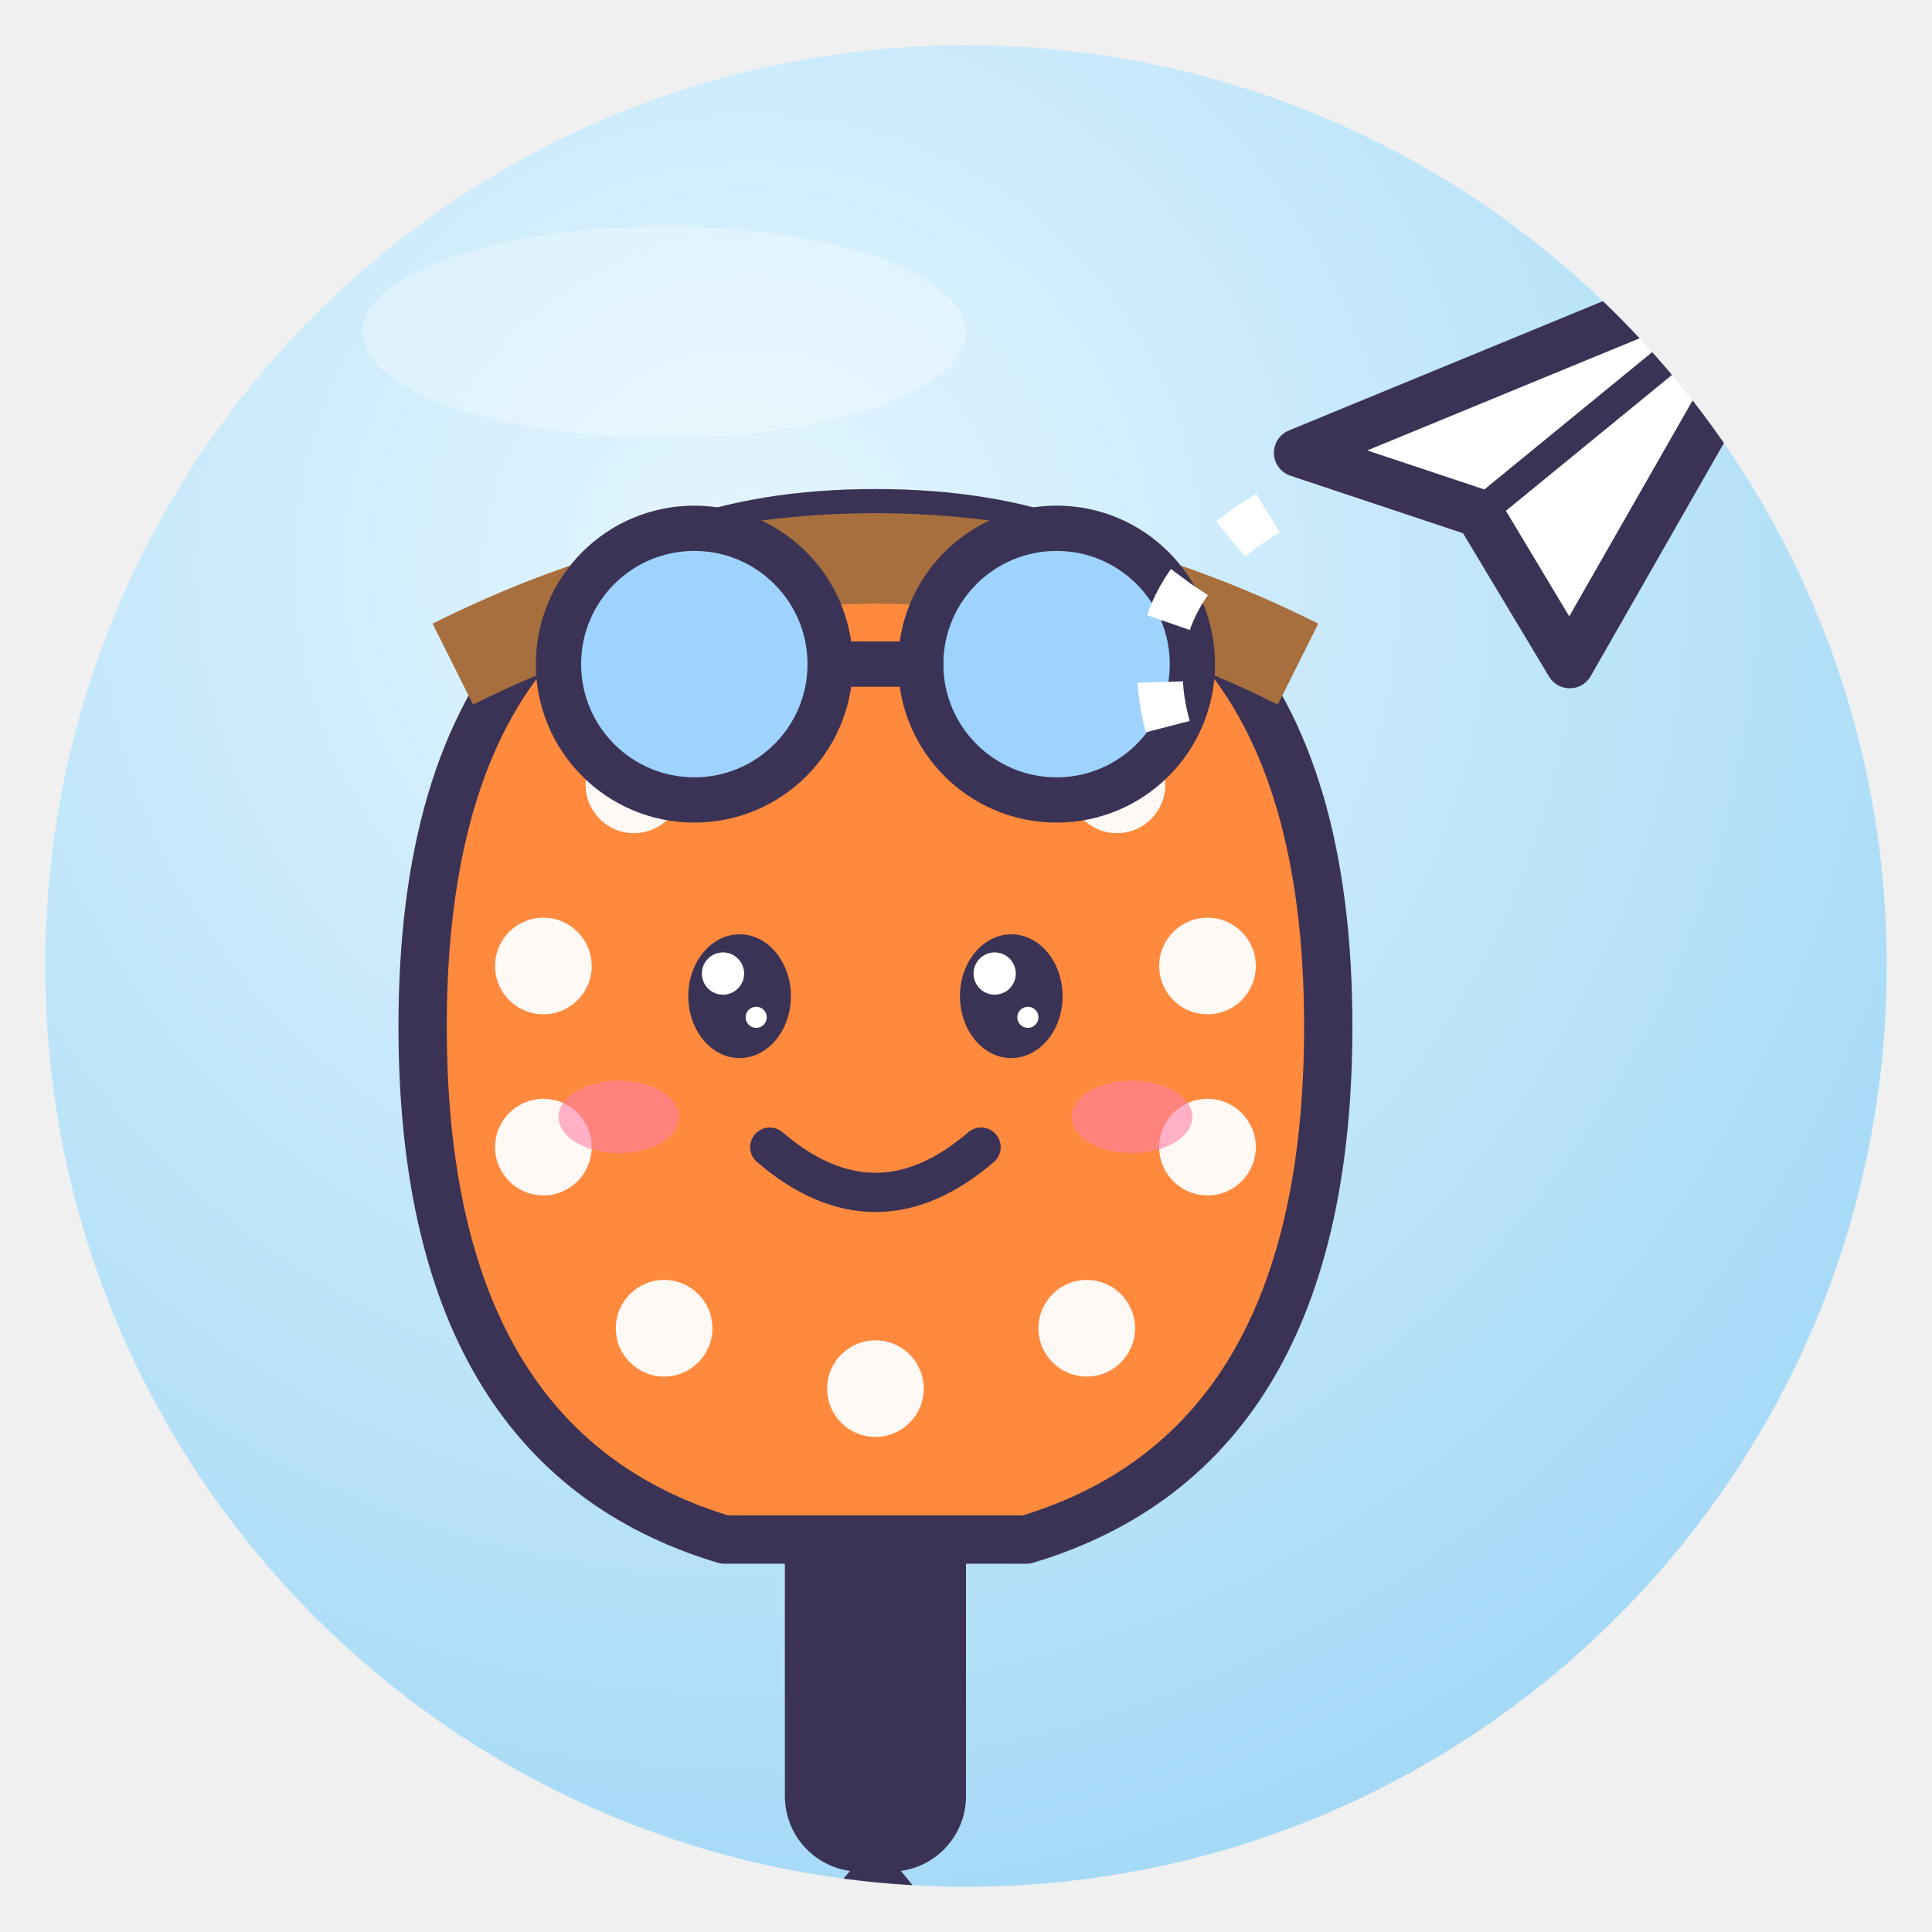
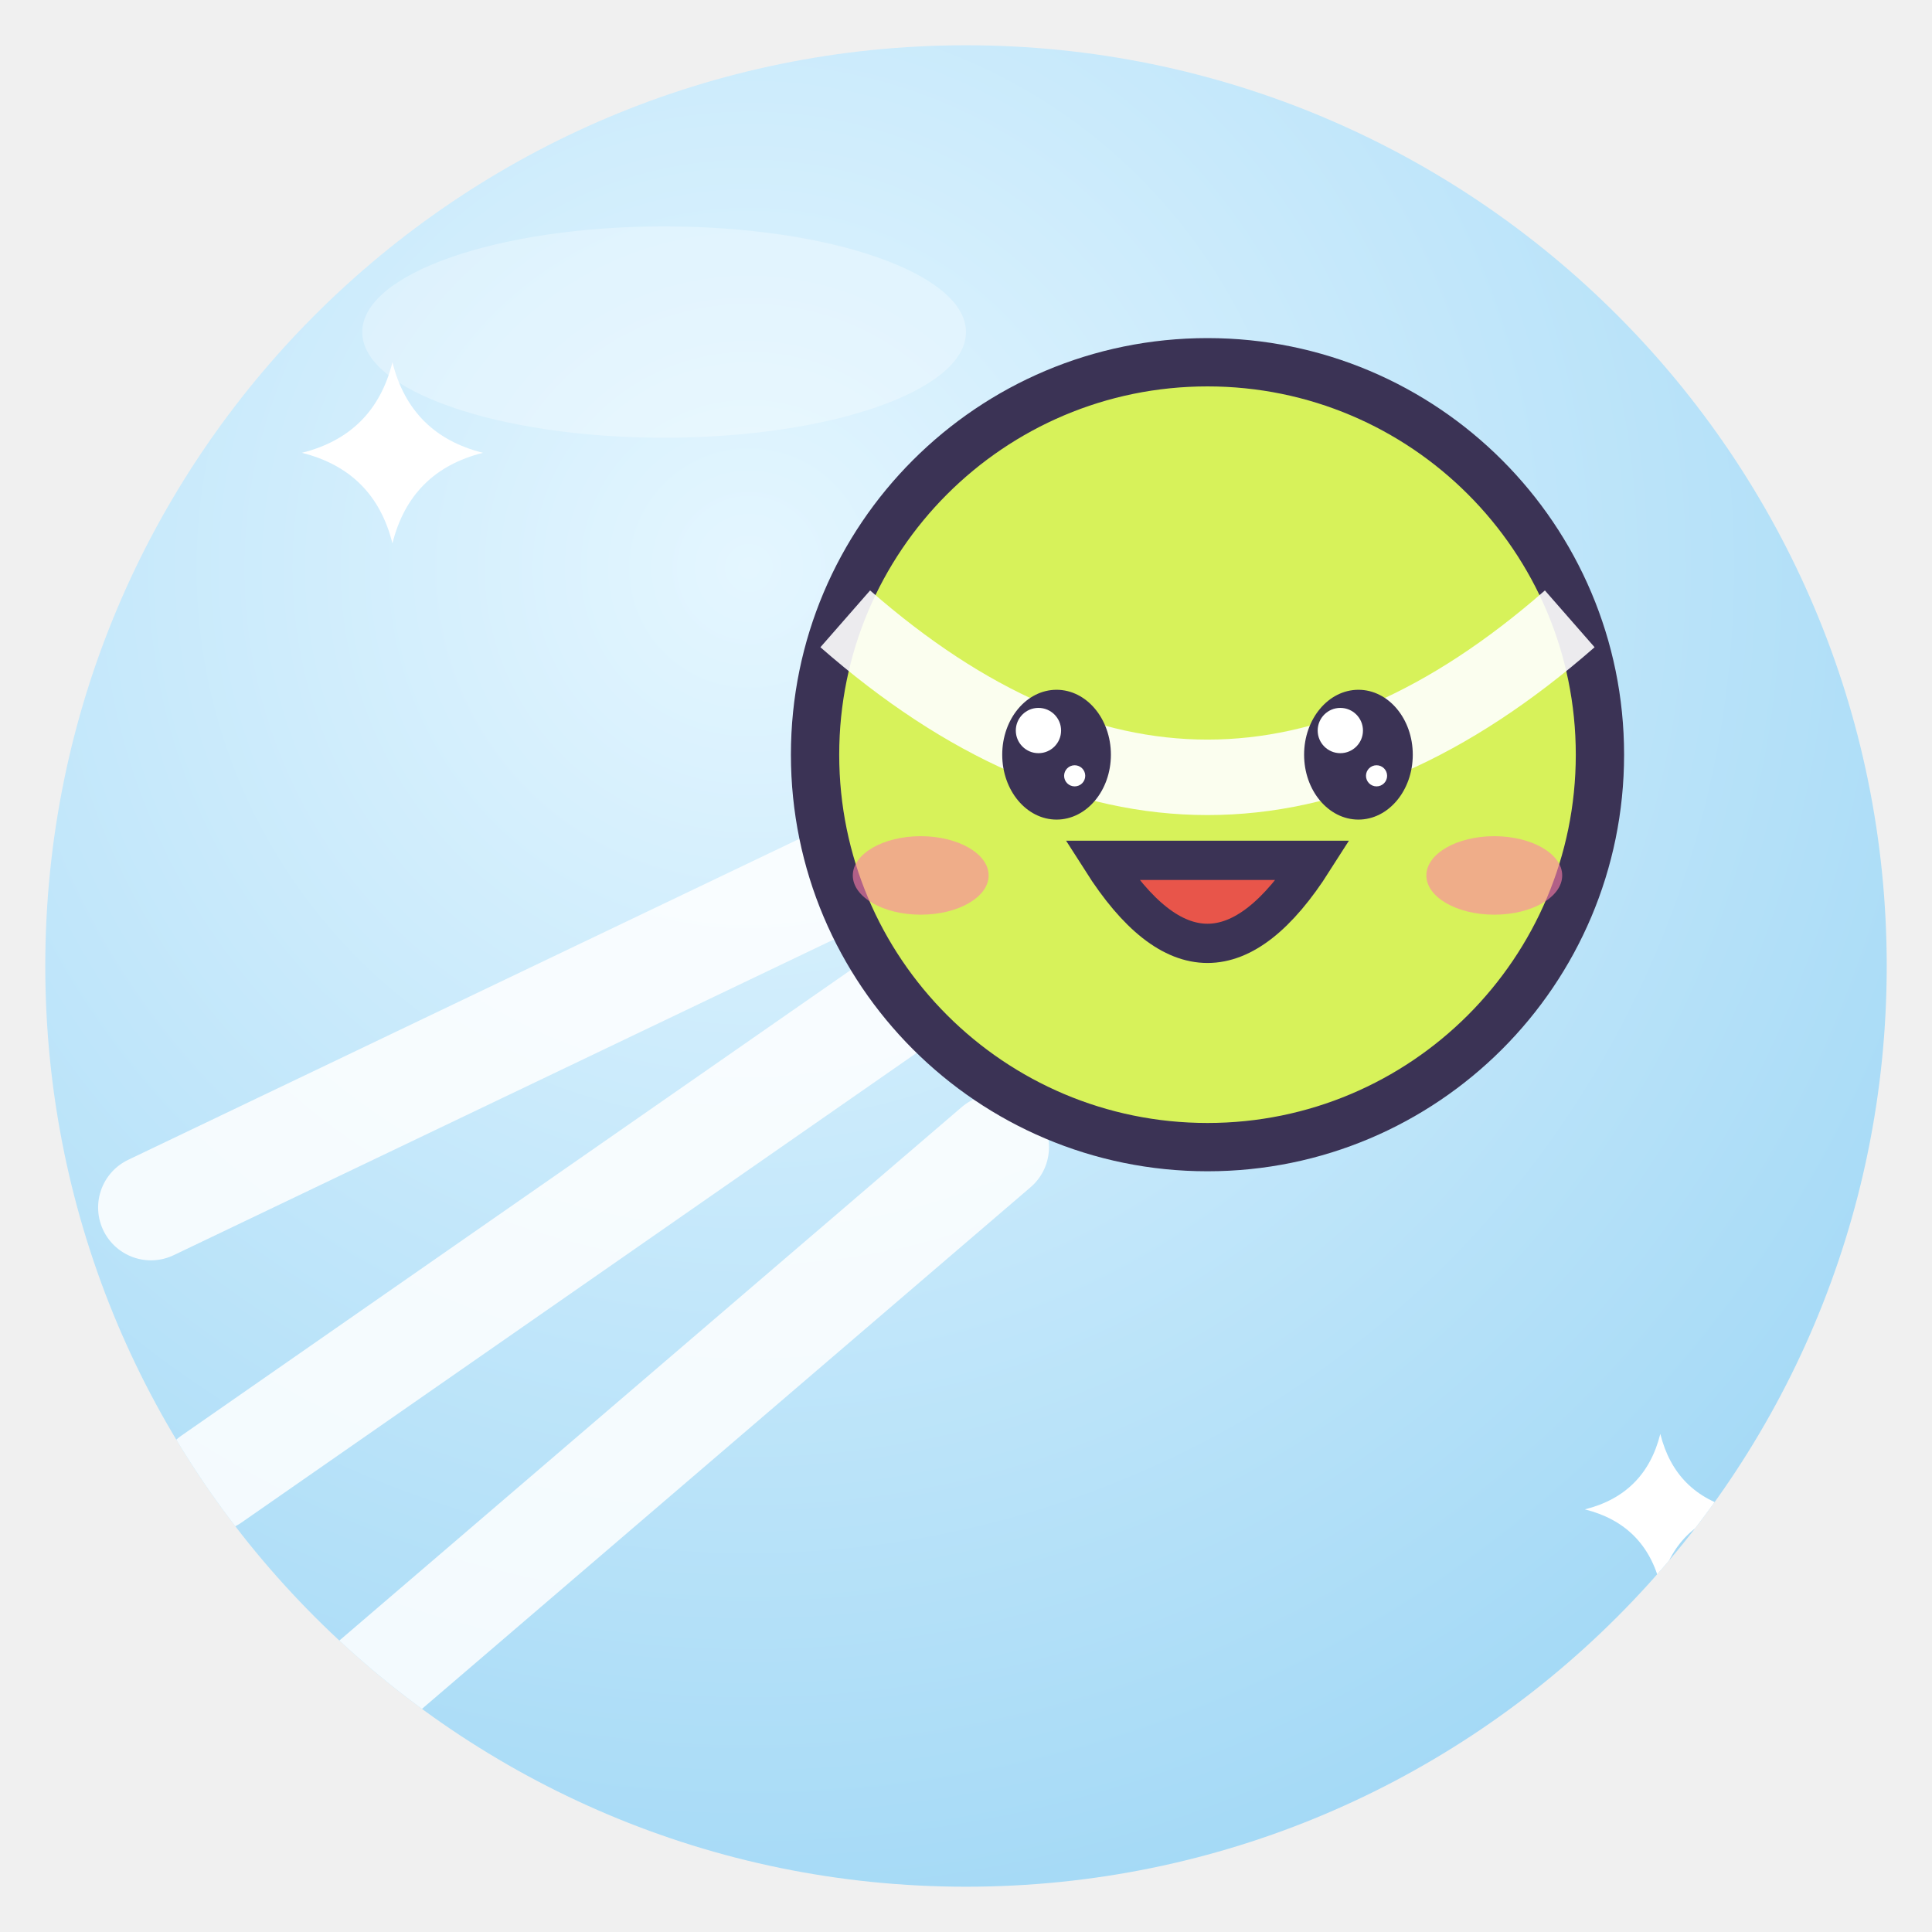
<svg xmlns="http://www.w3.org/2000/svg" viewBox="0 0 128 128" width="128" height="128">
  <defs>
    <radialGradient id="g" cx="38%" cy="28%" r="85%">
      <stop offset="0" stop-color="#E4F6FF" />
      <stop offset="1" stop-color="#9DD6F5" />
    </radialGradient>
    <clipPath id="c">
      <circle cx="64" cy="64" r="61" />
    </clipPath>
  </defs>
  <circle cx="64" cy="64" r="61" fill="url(#g)" />
  <g clip-path="url(#c)">
-     <g transform="translate(58 70) rotate(0) scale(1.0)">
-       <rect x="-6" y="28" width="12" height="26" rx="5" fill="#3B3355" />
-       <path d="M0 54 Q-9 64 0 68 Q9 64 0 54" fill="none" stroke="#3B3355" stroke-width="2.6" />
-       <path d="M-30 -2 Q-30 -36 0 -36 Q30 -36 30 -2 Q30 26 10 32 H-10 Q-30 26 -30 -2Z" fill="#FF8A3D" stroke="#3B3355" stroke-width="3.2" stroke-linejoin="round" stroke-linecap="round" />
-       <circle cx="-16" cy="-18" r="3.2" fill="#fff" fill-opacity=".95" />
-       <circle cx="-6" cy="-24" r="3.2" fill="#fff" fill-opacity=".95" />
-       <circle cx="6" cy="-24" r="3.2" fill="#fff" fill-opacity=".95" />
-       <circle cx="16" cy="-18" r="3.2" fill="#fff" fill-opacity=".95" />
-       <circle cx="-22" cy="-6" r="3.2" fill="#fff" fill-opacity=".95" />
-       <circle cx="22" cy="-6" r="3.2" fill="#fff" fill-opacity=".95" />
-       <circle cx="-22" cy="6" r="3.2" fill="#fff" fill-opacity=".95" />
-       <circle cx="22" cy="6" r="3.2" fill="#fff" fill-opacity=".95" />
-       <circle cx="-14" cy="18" r="3.2" fill="#fff" fill-opacity=".95" />
-       <circle cx="14" cy="18" r="3.2" fill="#fff" fill-opacity=".95" />
-       <circle cx="0" cy="22" r="3.2" fill="#fff" fill-opacity=".95" />
-       <ellipse cx="-9" cy="-4" rx="3.4" ry="4.1" fill="#3B3355" />
-       <circle cx="-10.1" cy="-5.5" r="1.4" fill="#fff" />
-       <circle cx="-7.9" cy="-2.6" r="0.7" fill="#fff" />
-       <ellipse cx="9" cy="-4" rx="3.4" ry="4.1" fill="#3B3355" />
-       <circle cx="7.9" cy="-5.5" r="1.4" fill="#fff" />
-       <circle cx="10.1" cy="-2.6" r="0.7" fill="#fff" />
-       <path d="M-7 6 Q0 12 7 6" fill="none" stroke="#3B3355" stroke-width="2.6" stroke-linecap="round" />
-       <ellipse cx="-17" cy="4" rx="4" ry="2.4" fill="#FF7FA8" opacity=".6" />
-       <ellipse cx="17" cy="4" rx="4" ry="2.4" fill="#FF7FA8" opacity=".6" />
-     </g>
-     <path d="M30 44 Q58 30 86 44" fill="none" stroke="#A86F3E" stroke-width="6" />
-     <circle cx="46" cy="44" r="9" fill="#9ED3FF" stroke="#3B3355" stroke-linejoin="round" stroke-linecap="round" stroke-width="3" />
-     <circle cx="70" cy="44" r="9" fill="#9ED3FF" stroke="#3B3355" stroke-linejoin="round" stroke-linecap="round" stroke-width="3" />
-     <path d="M55 44 H61" stroke="#3B3355" stroke-linejoin="round" stroke-linecap="round" stroke-width="3" />
-     <path d="M86 30 L120 16 L104 44 L98 34Z" fill="#fff" stroke="#3B3355" stroke-width="3.2" stroke-linejoin="round" stroke-linecap="round" />
-     <path d="M98 34 L120 16" stroke="#3B3355" stroke-linejoin="round" stroke-linecap="round" stroke-width="2" />
-     <path d="M84 34 Q74 40 78 50" fill="none" stroke="#fff" stroke-width="3" stroke-dasharray="3 4" />
+     <path d="M14 98 L60 66 M10 80 L56 58 M24 112 L66 76" stroke="#fff" stroke-width="7" stroke-linecap="round" opacity=".85" />
+     <circle cx="80" cy="50" r="26" fill="#D7F25A" stroke="#3B3355" stroke-width="3.2" stroke-linejoin="round" stroke-linecap="round" />
+     <path d="M56 41 Q80 62 104 41" fill="none" stroke="#fff" stroke-width="5" opacity=".9" />
+     <ellipse cx="70" cy="50" rx="3.6" ry="4.3" fill="#3B3355" />
+     <circle cx="68.8" cy="48.4" r="1.5" fill="#fff" />
+     <circle cx="71.2" cy="51.4" r="0.7" fill="#fff" />
+     <ellipse cx="90" cy="50" rx="3.6" ry="4.3" fill="#3B3355" />
+     <circle cx="88.8" cy="48.4" r="1.5" fill="#fff" />
+     <circle cx="91.2" cy="51.4" r="0.7" fill="#fff" />
+     <path d="M73 57 Q80 68 87 57Z" fill="#E8554A" stroke="#3B3355" stroke-width="2.6" stroke-linecap="round" />
+     <ellipse cx="61" cy="58" rx="4.5" ry="2.6" fill="#FF7FA8" opacity=".6" />
+     <ellipse cx="99" cy="58" rx="4.5" ry="2.6" fill="#FF7FA8" opacity=".6" />
+     <path d="M26 24 Q27.2 28.8 32 30 Q27.2 31.2 26 36 Q24.8 31.2 20 30 Q24.8 28.8 26 24Z" fill="#fff" />
+     <path d="M110 95 Q111.0 99.0 115 100 Q111.0 101.0 110 105 Q109.0 101.0 105 100 Q109.0 99.0 110 95Z" fill="#fff" />
  </g>
  <ellipse cx="44" cy="22" rx="20" ry="7" fill="#fff" opacity=".3" />
</svg>
